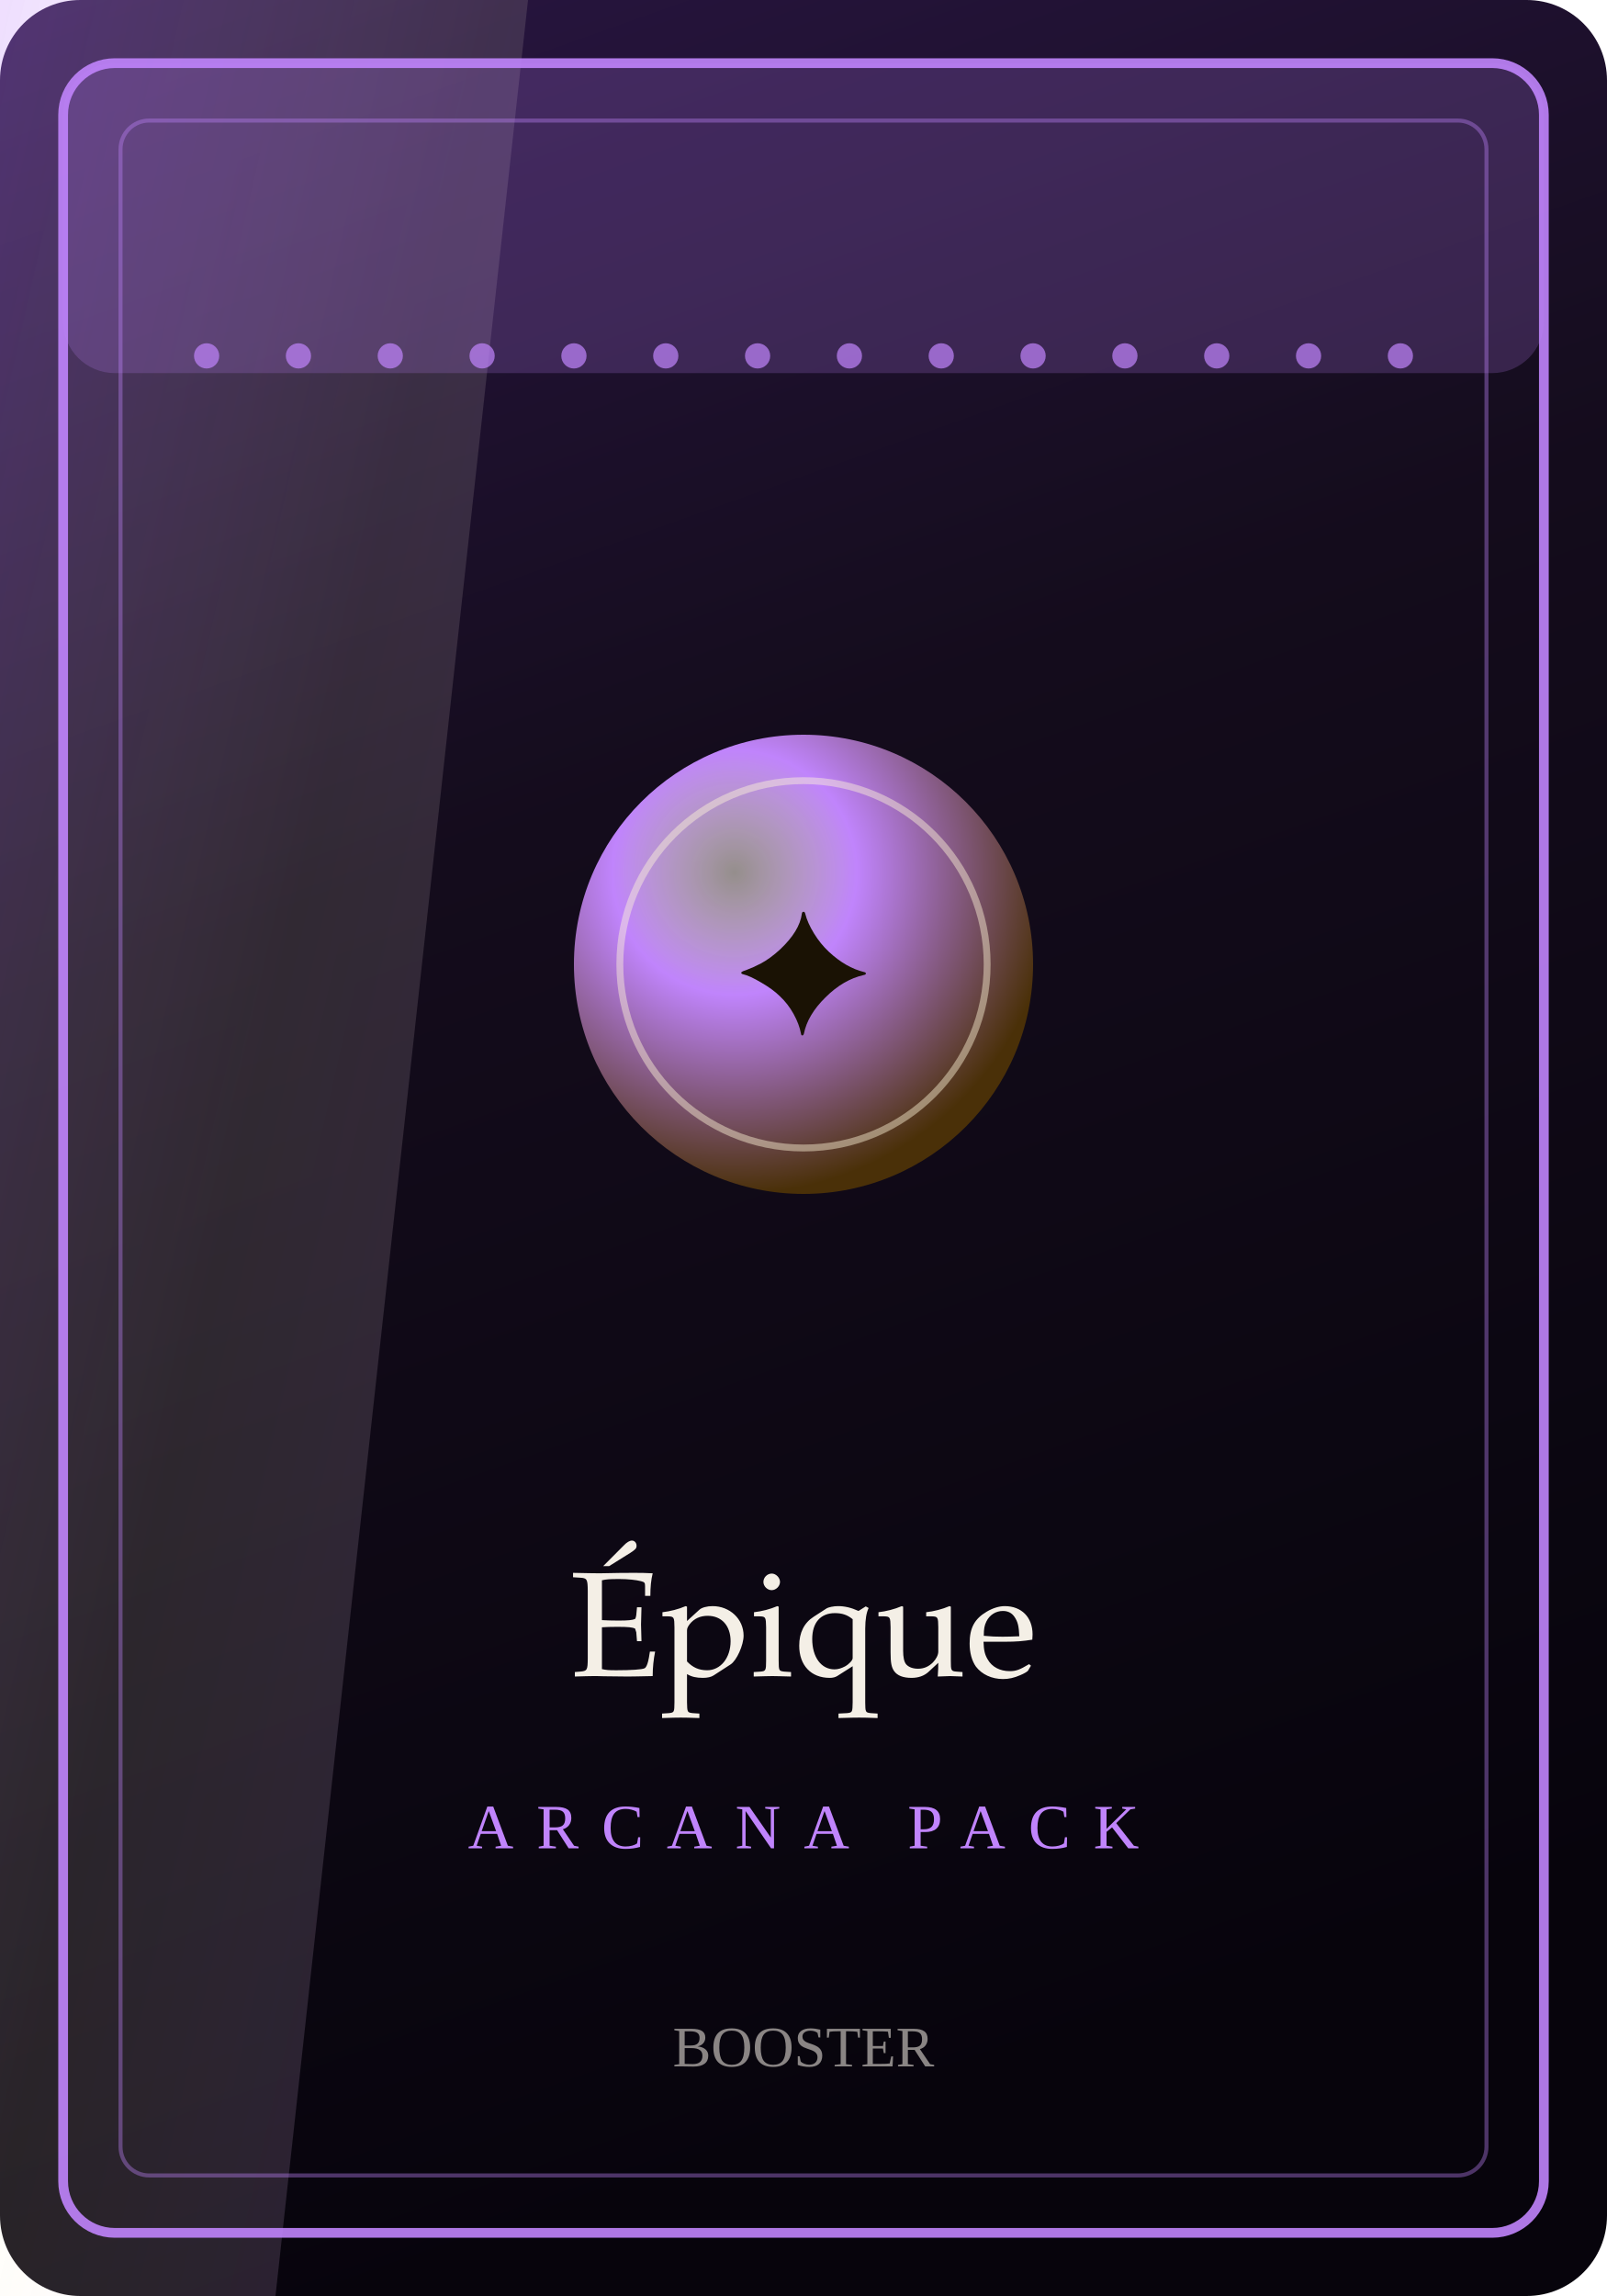
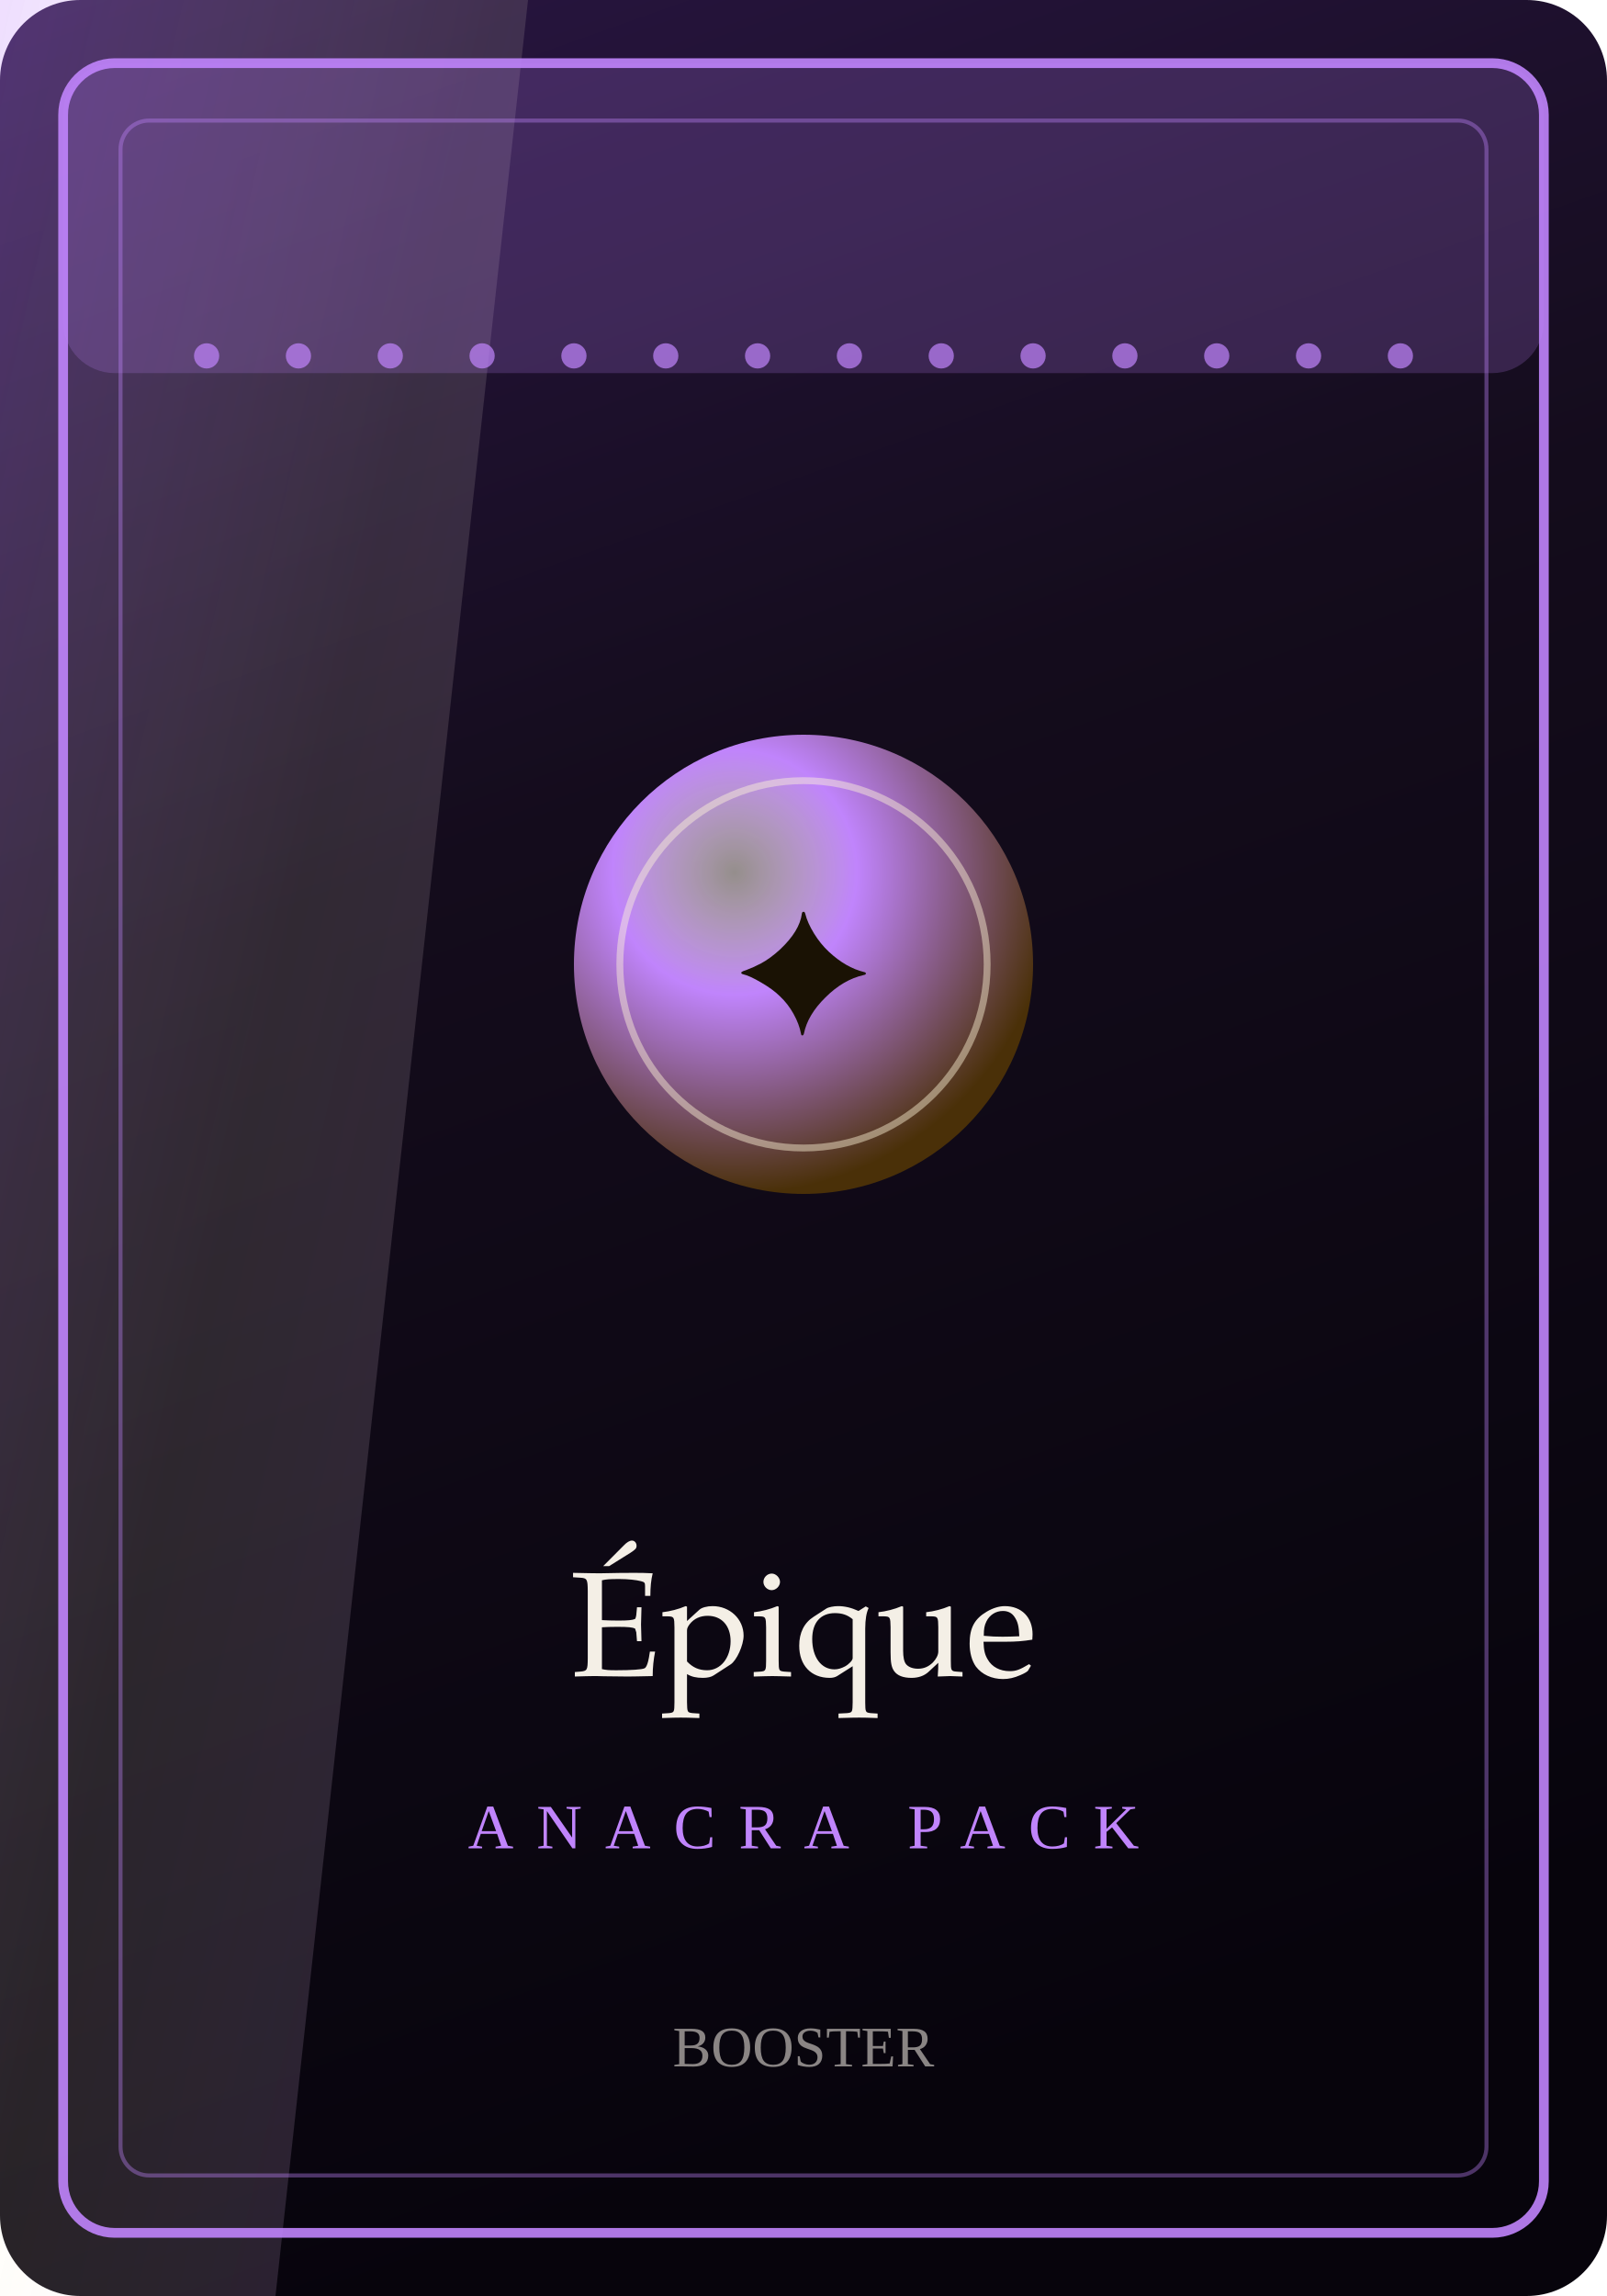
<svg xmlns="http://www.w3.org/2000/svg" viewBox="0 0 280 400" width="280" height="400">
  <defs>
    <linearGradient id="bg-epique" x1="0" y1="0" x2="0.25" y2="1">
      <stop offset="0%" stop-color="#2a1644" />
      <stop offset="42%" stop-color="#140c1c" />
      <stop offset="100%" stop-color="#07040c" />
    </linearGradient>
    <linearGradient id="foil-epique" x1="0" y1="0" x2="1" y2="1">
      <stop offset="0%" stop-color="#c084fc" stop-opacity="0.95" />
      <stop offset="48%" stop-color="#fff6d8" stop-opacity="0.45" />
      <stop offset="100%" stop-color="#c084fc" stop-opacity="0.7" />
    </linearGradient>
    <radialGradient id="wax-epique" cx="35%" cy="30%" r="70%">
      <stop offset="0%" stop-color="#fff8e8" stop-opacity="0.55" />
      <stop offset="38%" stop-color="#c084fc" />
      <stop offset="100%" stop-color="#4a3008" />
    </radialGradient>
  </defs>
  <rect width="280" height="400" rx="14" fill="url(#bg-epique)" />
  <path d="M0 0h92L48 400H0z" fill="url(#foil-epique)" opacity="0.28" />
  <rect x="11" y="11" width="258" height="378" rx="9" fill="none" stroke="#c084fc" stroke-width="1.7" opacity="0.9" />
  <rect x="21" y="21" width="238" height="358" rx="5" fill="none" stroke="#c084fc" stroke-width="0.7" opacity="0.38" />
  <rect x="11" y="11" width="258" height="54" rx="9" fill="#c084fc" opacity="0.2" />
  <g fill="#c084fc" opacity="0.7">
    <circle cx="36" cy="62" r="2.2" />
    <circle cx="52" cy="62" r="2.2" />
    <circle cx="68" cy="62" r="2.2" />
    <circle cx="84" cy="62" r="2.2" />
    <circle cx="100" cy="62" r="2.2" />
    <circle cx="116" cy="62" r="2.2" />
    <circle cx="132" cy="62" r="2.2" />
    <circle cx="148" cy="62" r="2.2" />
    <circle cx="164" cy="62" r="2.2" />
    <circle cx="180" cy="62" r="2.2" />
    <circle cx="196" cy="62" r="2.2" />
    <circle cx="212" cy="62" r="2.2" />
    <circle cx="228" cy="62" r="2.2" />
    <circle cx="244" cy="62" r="2.2" />
  </g>
  <circle cx="140" cy="168" r="40" fill="url(#wax-epique)" />
  <circle cx="140" cy="168" r="32" fill="none" stroke="#fff6d8" stroke-width="1.2" opacity="0.45" />
  <text x="140" y="180" text-anchor="middle" font-size="30" fill="#1a1204">✦</text>
  <text x="140" y="292" text-anchor="middle" font-family="Palatino, Georgia, serif" font-size="26" fill="#f4efe6">Épique</text>
-   <text x="140" y="322" text-anchor="middle" font-size="11" letter-spacing="4" fill="#c084fc">ARCANA PACK</text>
+   <text x="140" y="322" text-anchor="middle" font-size="11" letter-spacing="4" fill="#c084fc">ANACRA PACK</text>
  <text x="140" y="360" text-anchor="middle" font-size="10" fill="#f4efe6" opacity="0.55">BOOSTER</text>
</svg>
